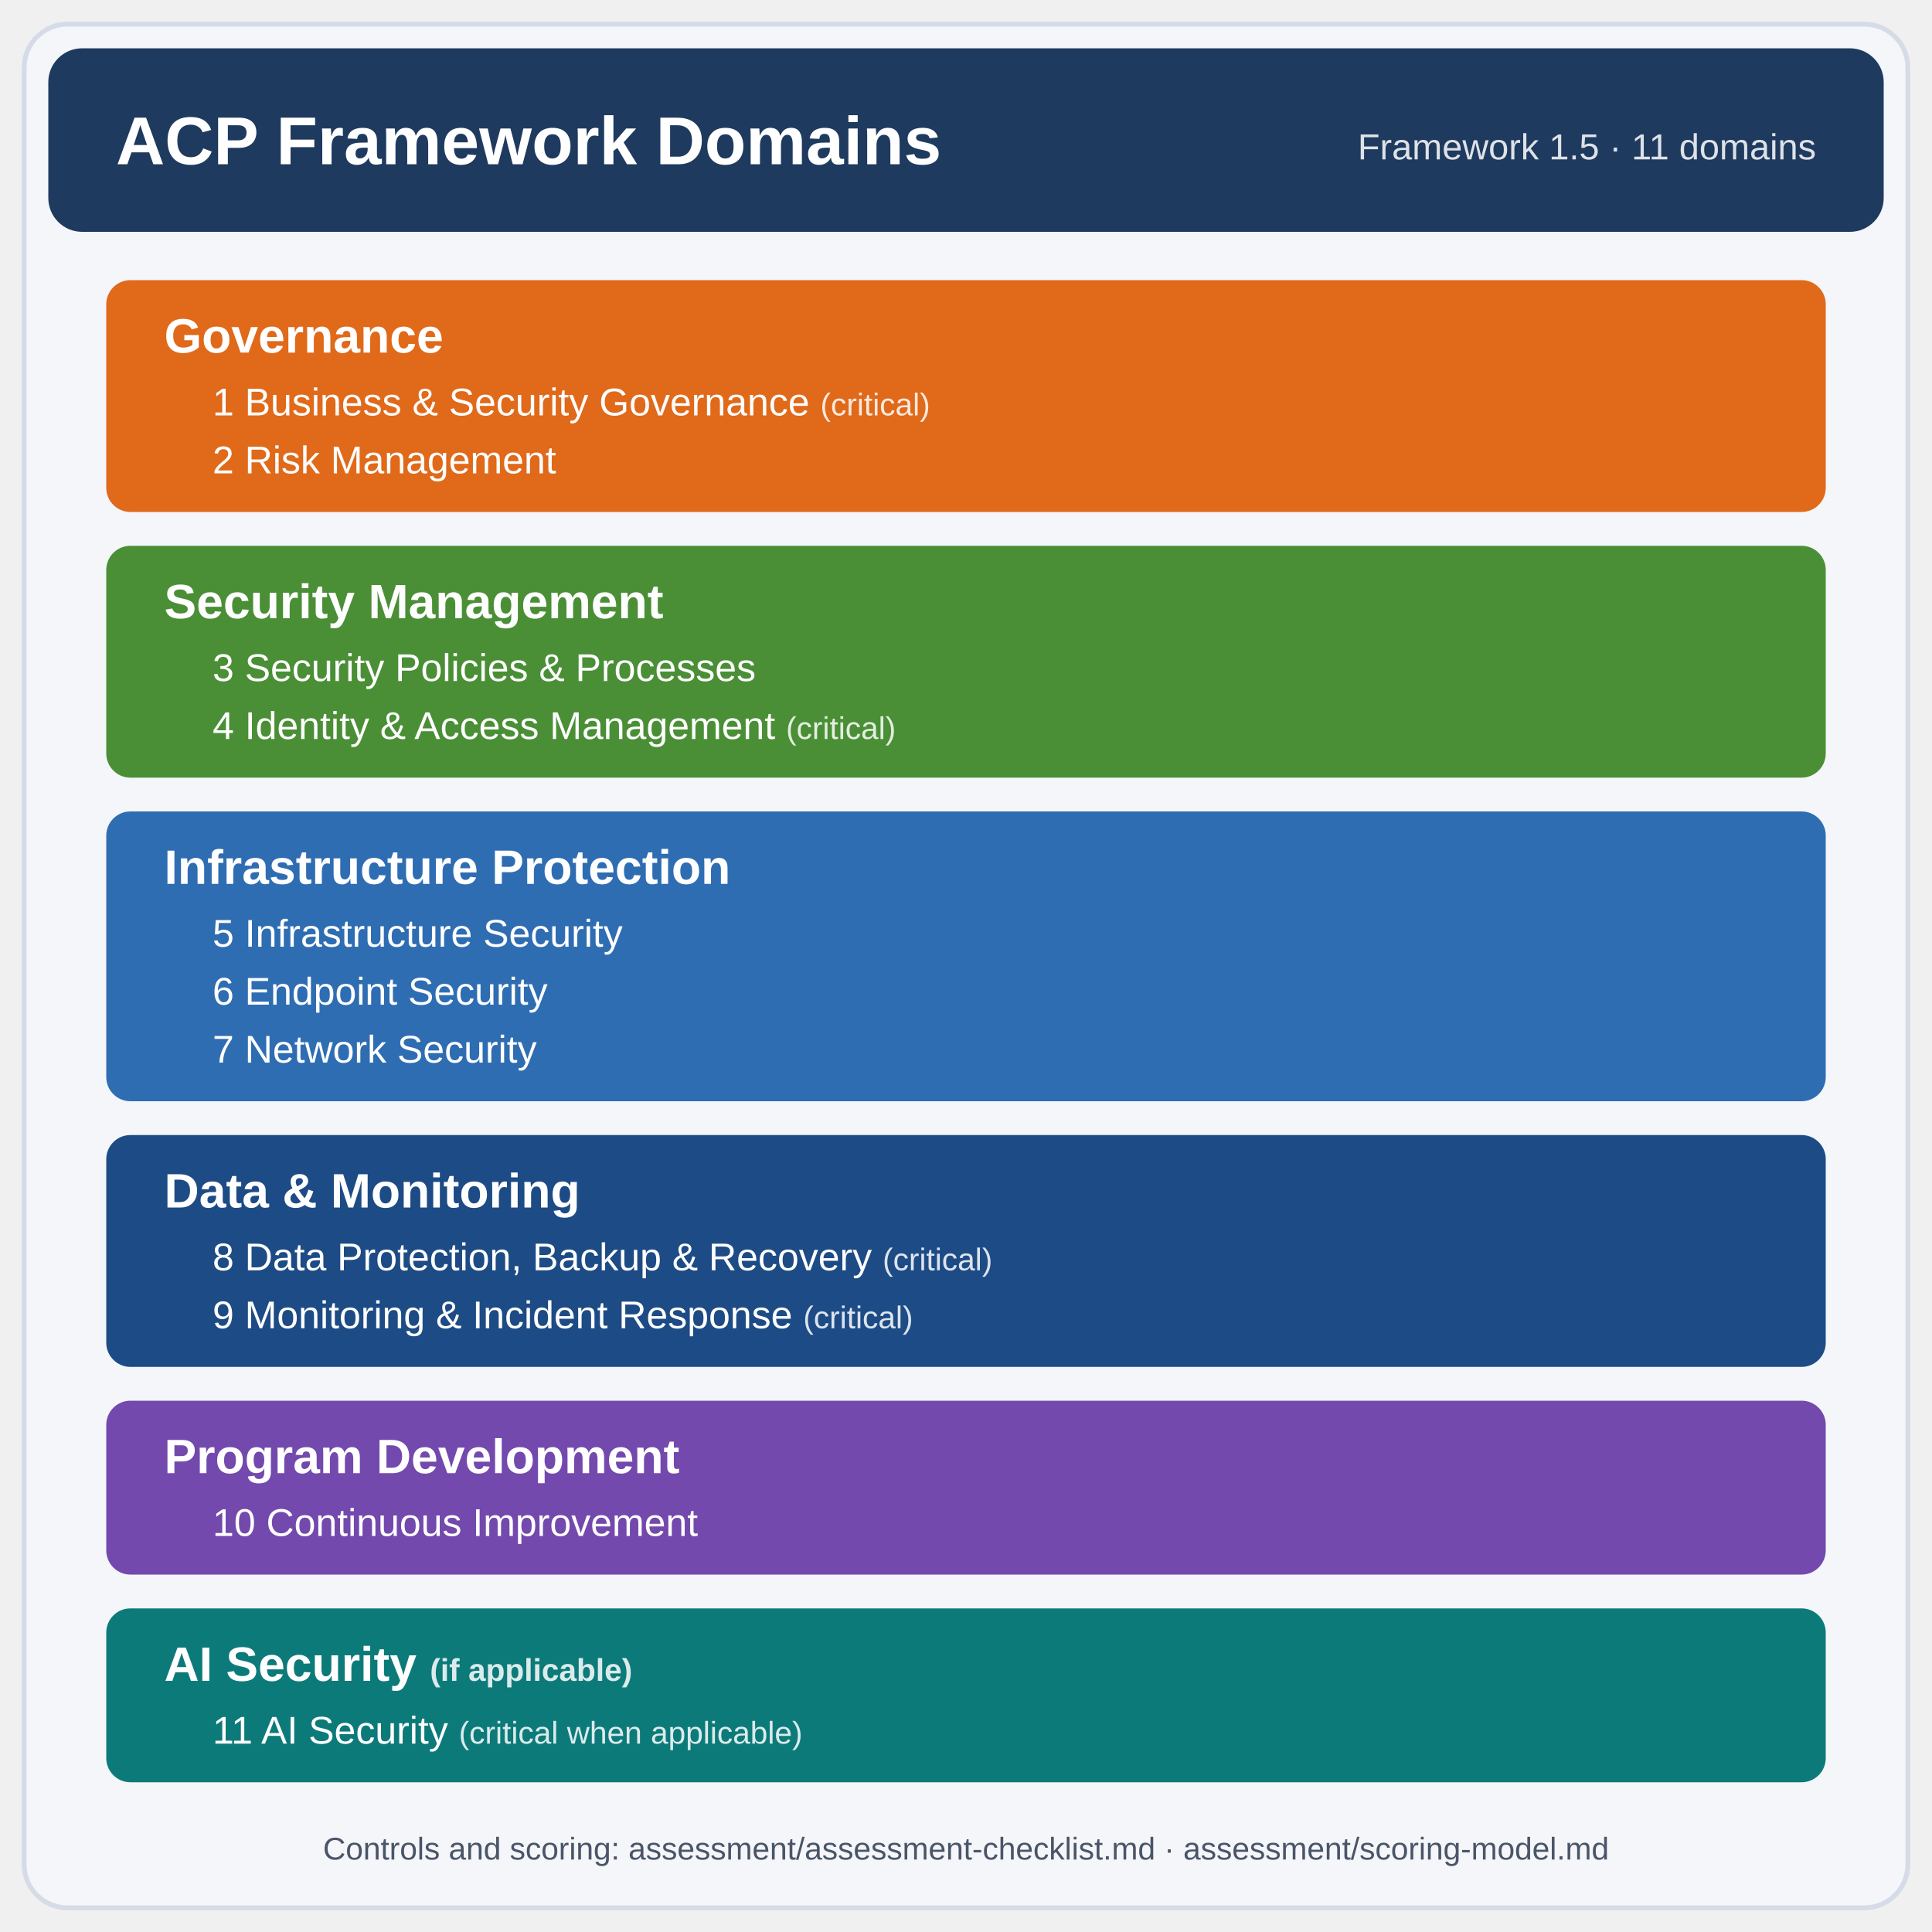
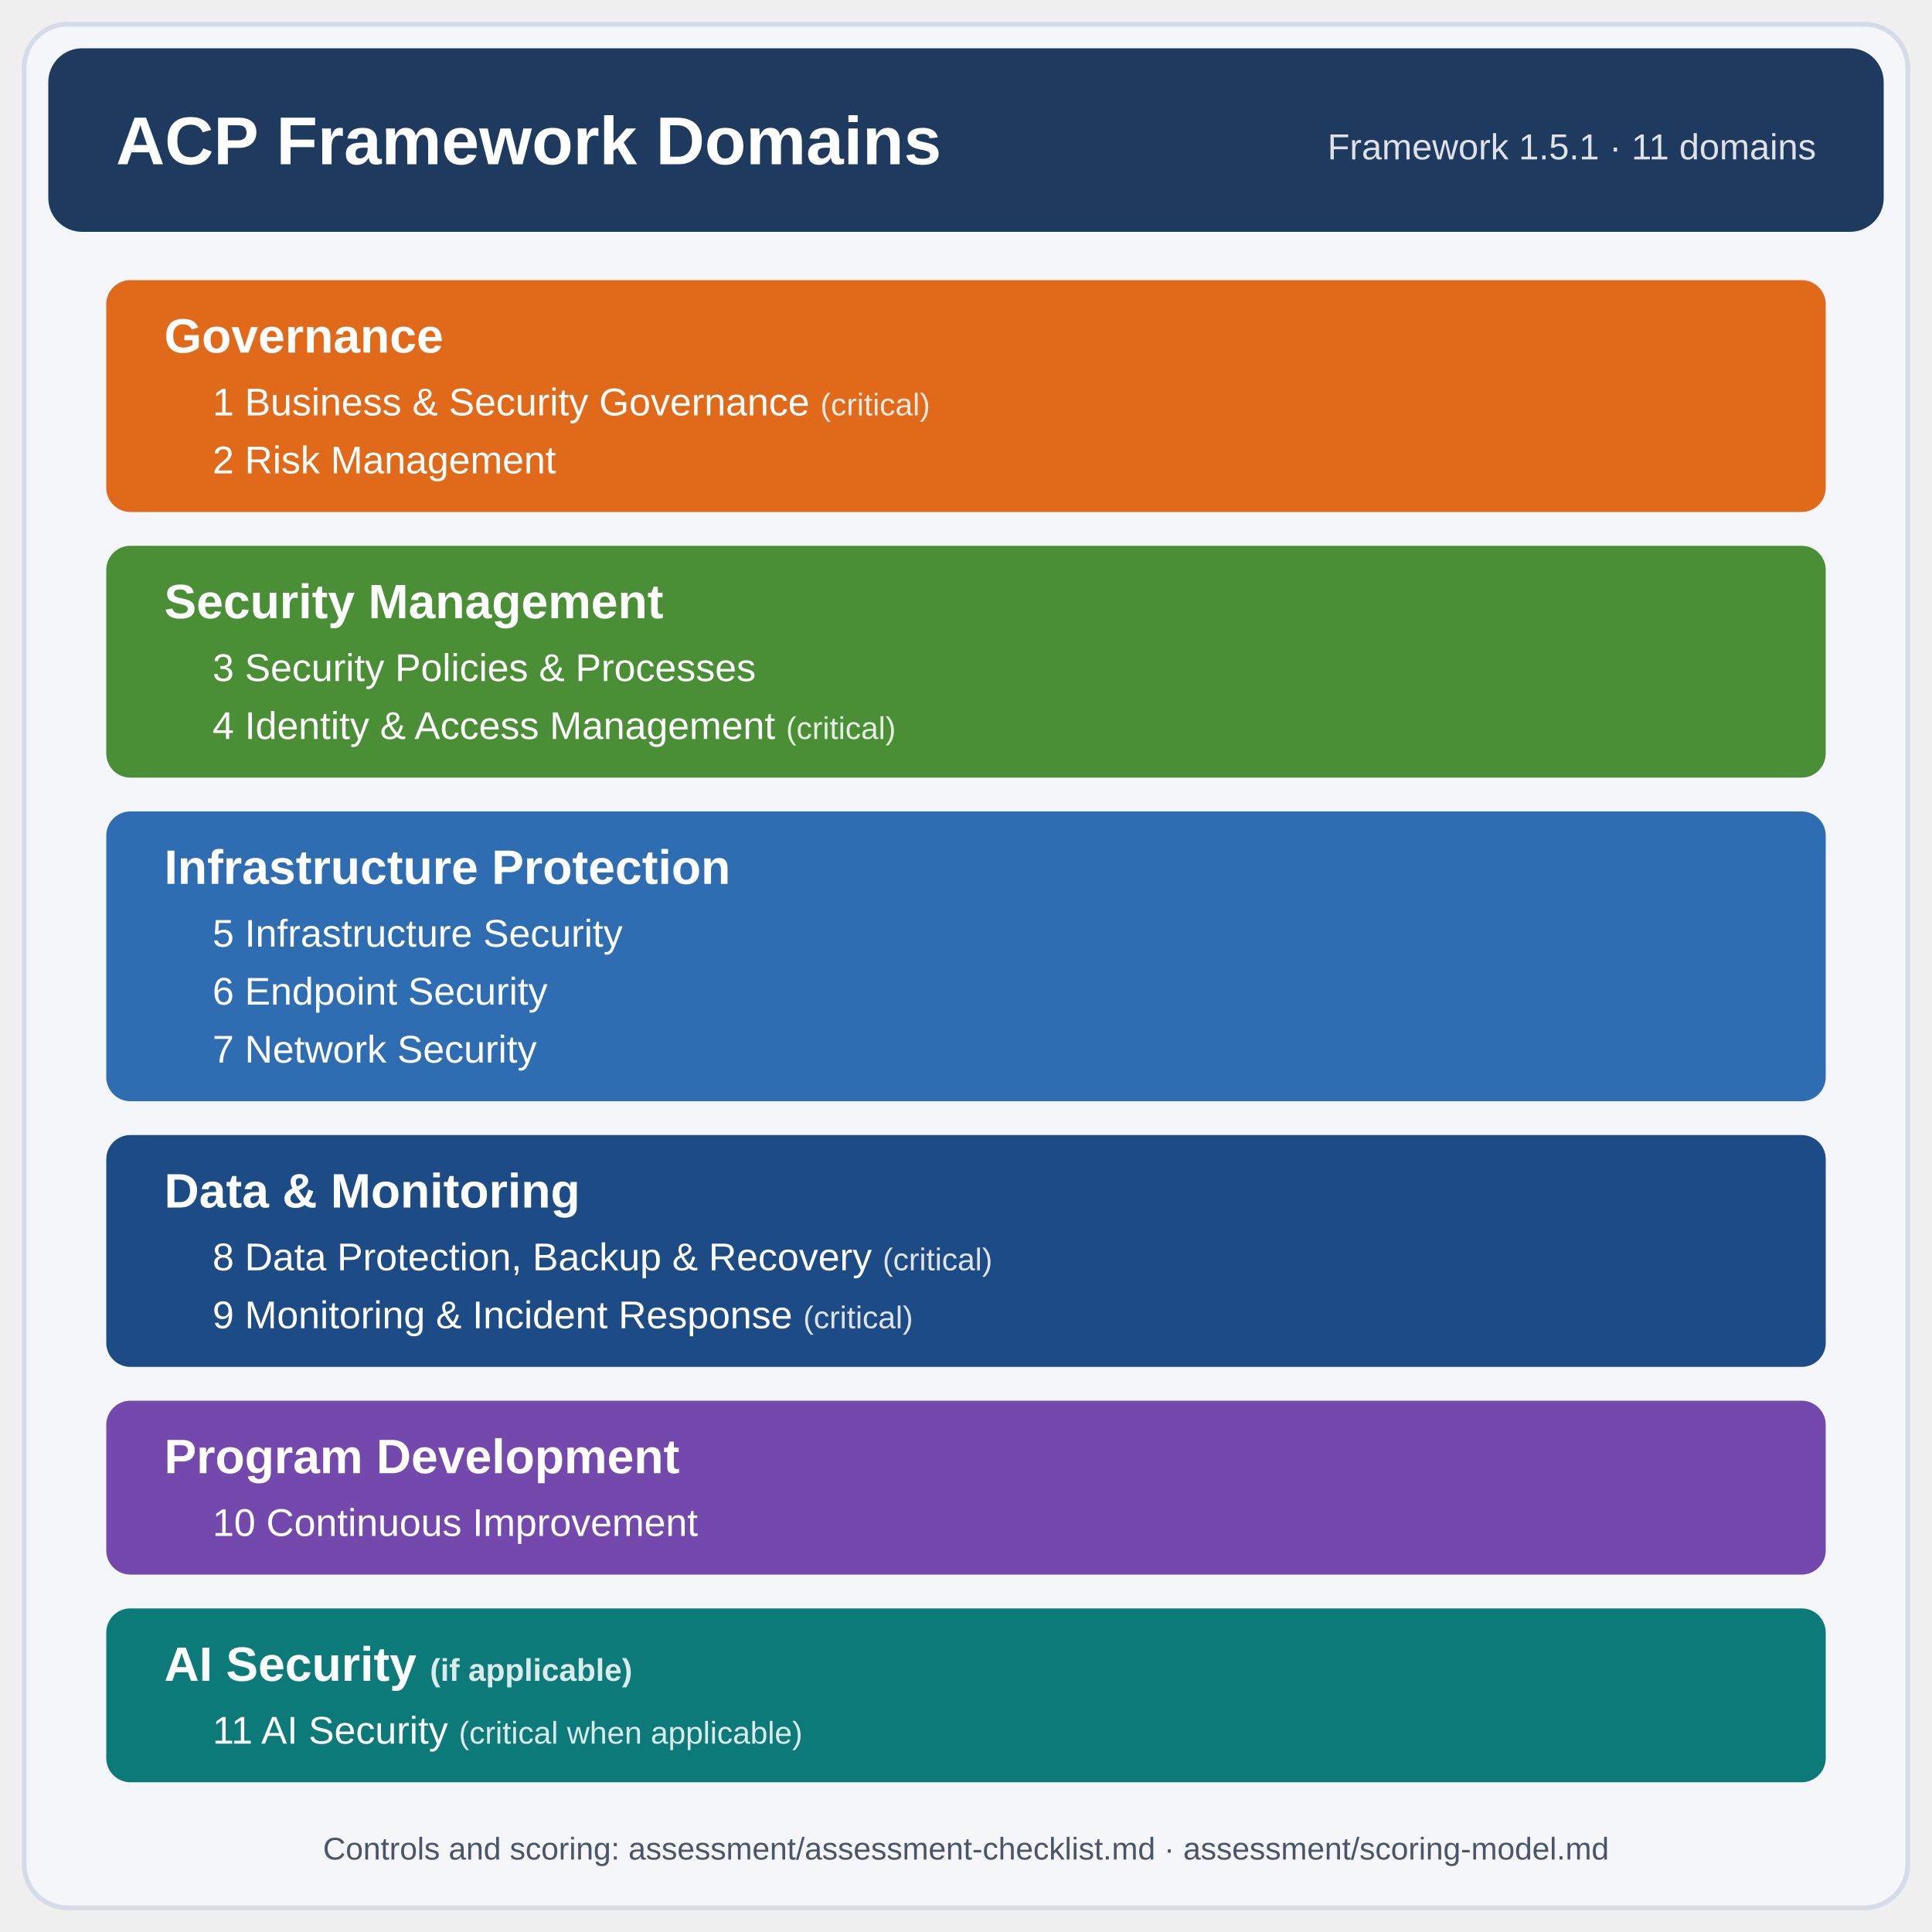
<svg xmlns="http://www.w3.org/2000/svg" viewBox="0 0 800 800" width="800" height="800" role="img" aria-labelledby="title desc">
  <style>
    text { font-family: -apple-system, "Segoe UI", "Helvetica Neue", Arial, sans-serif; fill: #ffffff; }
    .h { font-size: 20px; font-weight: 700; }
    .i { font-size: 16px; }
    .c { font-size: 13px; fill-opacity: 0.85; }
  </style>
  <rect x="10" y="10" width="780" height="780" rx="18" fill="#f4f6fa" stroke="#d5dce8" stroke-width="2" />
  <rect x="20" y="20" width="760" height="76" rx="14" fill="#1f3a5f" />
  <text x="48" y="68" style="font-size:28px;font-weight:700">ACP Framework Domains</text>
-   <text x="752" y="66" text-anchor="end" style="font-size:15px" fill-opacity="0.85">Framework 1.5 · 11 domains</text>
+   <text x="752" y="66" text-anchor="end" style="font-size:15px" fill-opacity="0.85">Framework 1.5.1 · 11 domains</text>
  <rect x="44" y="116" width="712" height="96" rx="10" fill="#e0691a" />
  <text x="68" y="146" class="h">Governance</text>
  <text x="88" y="172" class="i">1  Business &amp; Security Governance <tspan class="c">(critical)</tspan>
  </text>
  <text x="88" y="196" class="i">2  Risk Management</text>
  <rect x="44" y="226" width="712" height="96" rx="10" fill="#4a8f36" />
  <text x="68" y="256" class="h">Security Management</text>
  <text x="88" y="282" class="i">3  Security Policies &amp; Processes</text>
  <text x="88" y="306" class="i">4  Identity &amp; Access Management <tspan class="c">(critical)</tspan>
  </text>
  <rect x="44" y="336" width="712" height="120" rx="10" fill="#2f6db3" />
  <text x="68" y="366" class="h">Infrastructure Protection</text>
  <text x="88" y="392" class="i">5  Infrastructure Security</text>
  <text x="88" y="416" class="i">6  Endpoint Security</text>
  <text x="88" y="440" class="i">7  Network Security</text>
  <rect x="44" y="470" width="712" height="96" rx="10" fill="#1d4b85" />
  <text x="68" y="500" class="h">Data &amp; Monitoring</text>
  <text x="88" y="526" class="i">8  Data Protection, Backup &amp; Recovery <tspan class="c">(critical)</tspan>
  </text>
  <text x="88" y="550" class="i">9  Monitoring &amp; Incident Response <tspan class="c">(critical)</tspan>
  </text>
  <rect x="44" y="580" width="712" height="72" rx="10" fill="#7349ad" />
  <text x="68" y="610" class="h">Program Development</text>
  <text x="88" y="636" class="i">10  Continuous Improvement</text>
  <rect x="44" y="666" width="712" height="72" rx="10" fill="#0d7a7a" />
  <text x="68" y="696" class="h">AI Security <tspan class="c">(if applicable)</tspan>
  </text>
  <text x="88" y="722" class="i">11  AI Security <tspan class="c">(critical when applicable)</tspan>
  </text>
  <text x="400" y="770" text-anchor="middle" style="font-size:13px;fill:#4a5568">Controls and scoring: assessment/assessment-checklist.md · assessment/scoring-model.md</text>
</svg>
